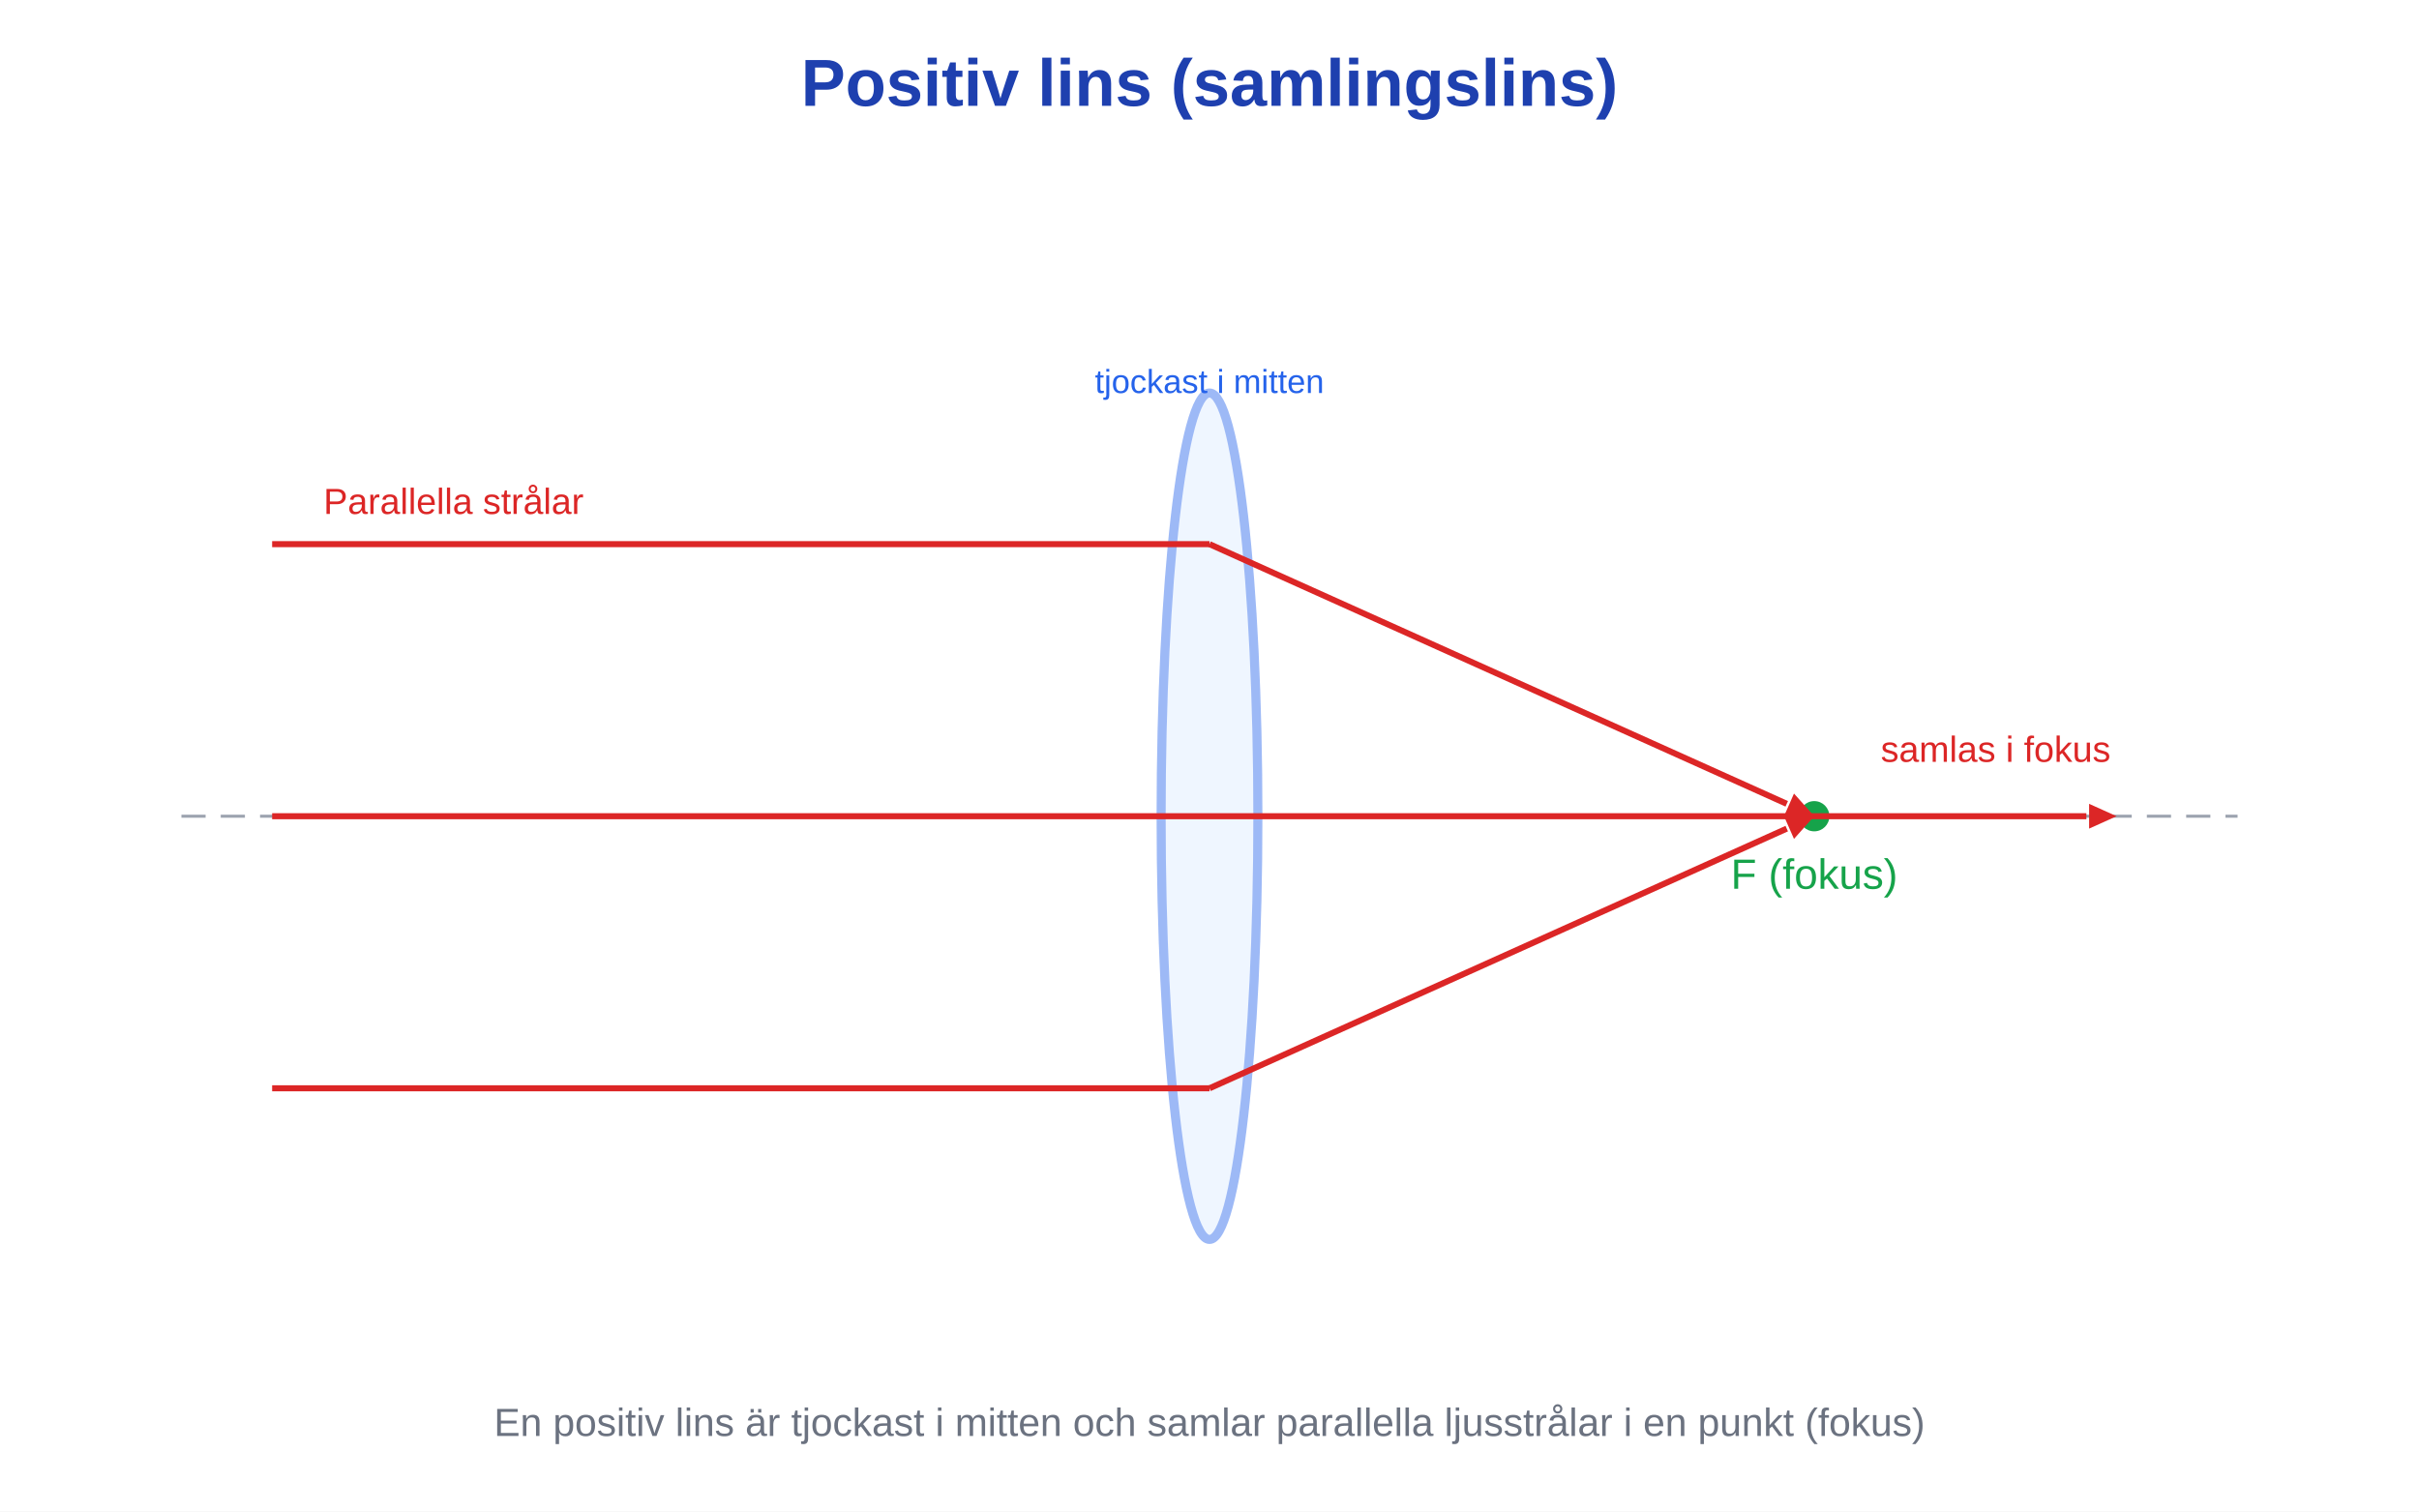
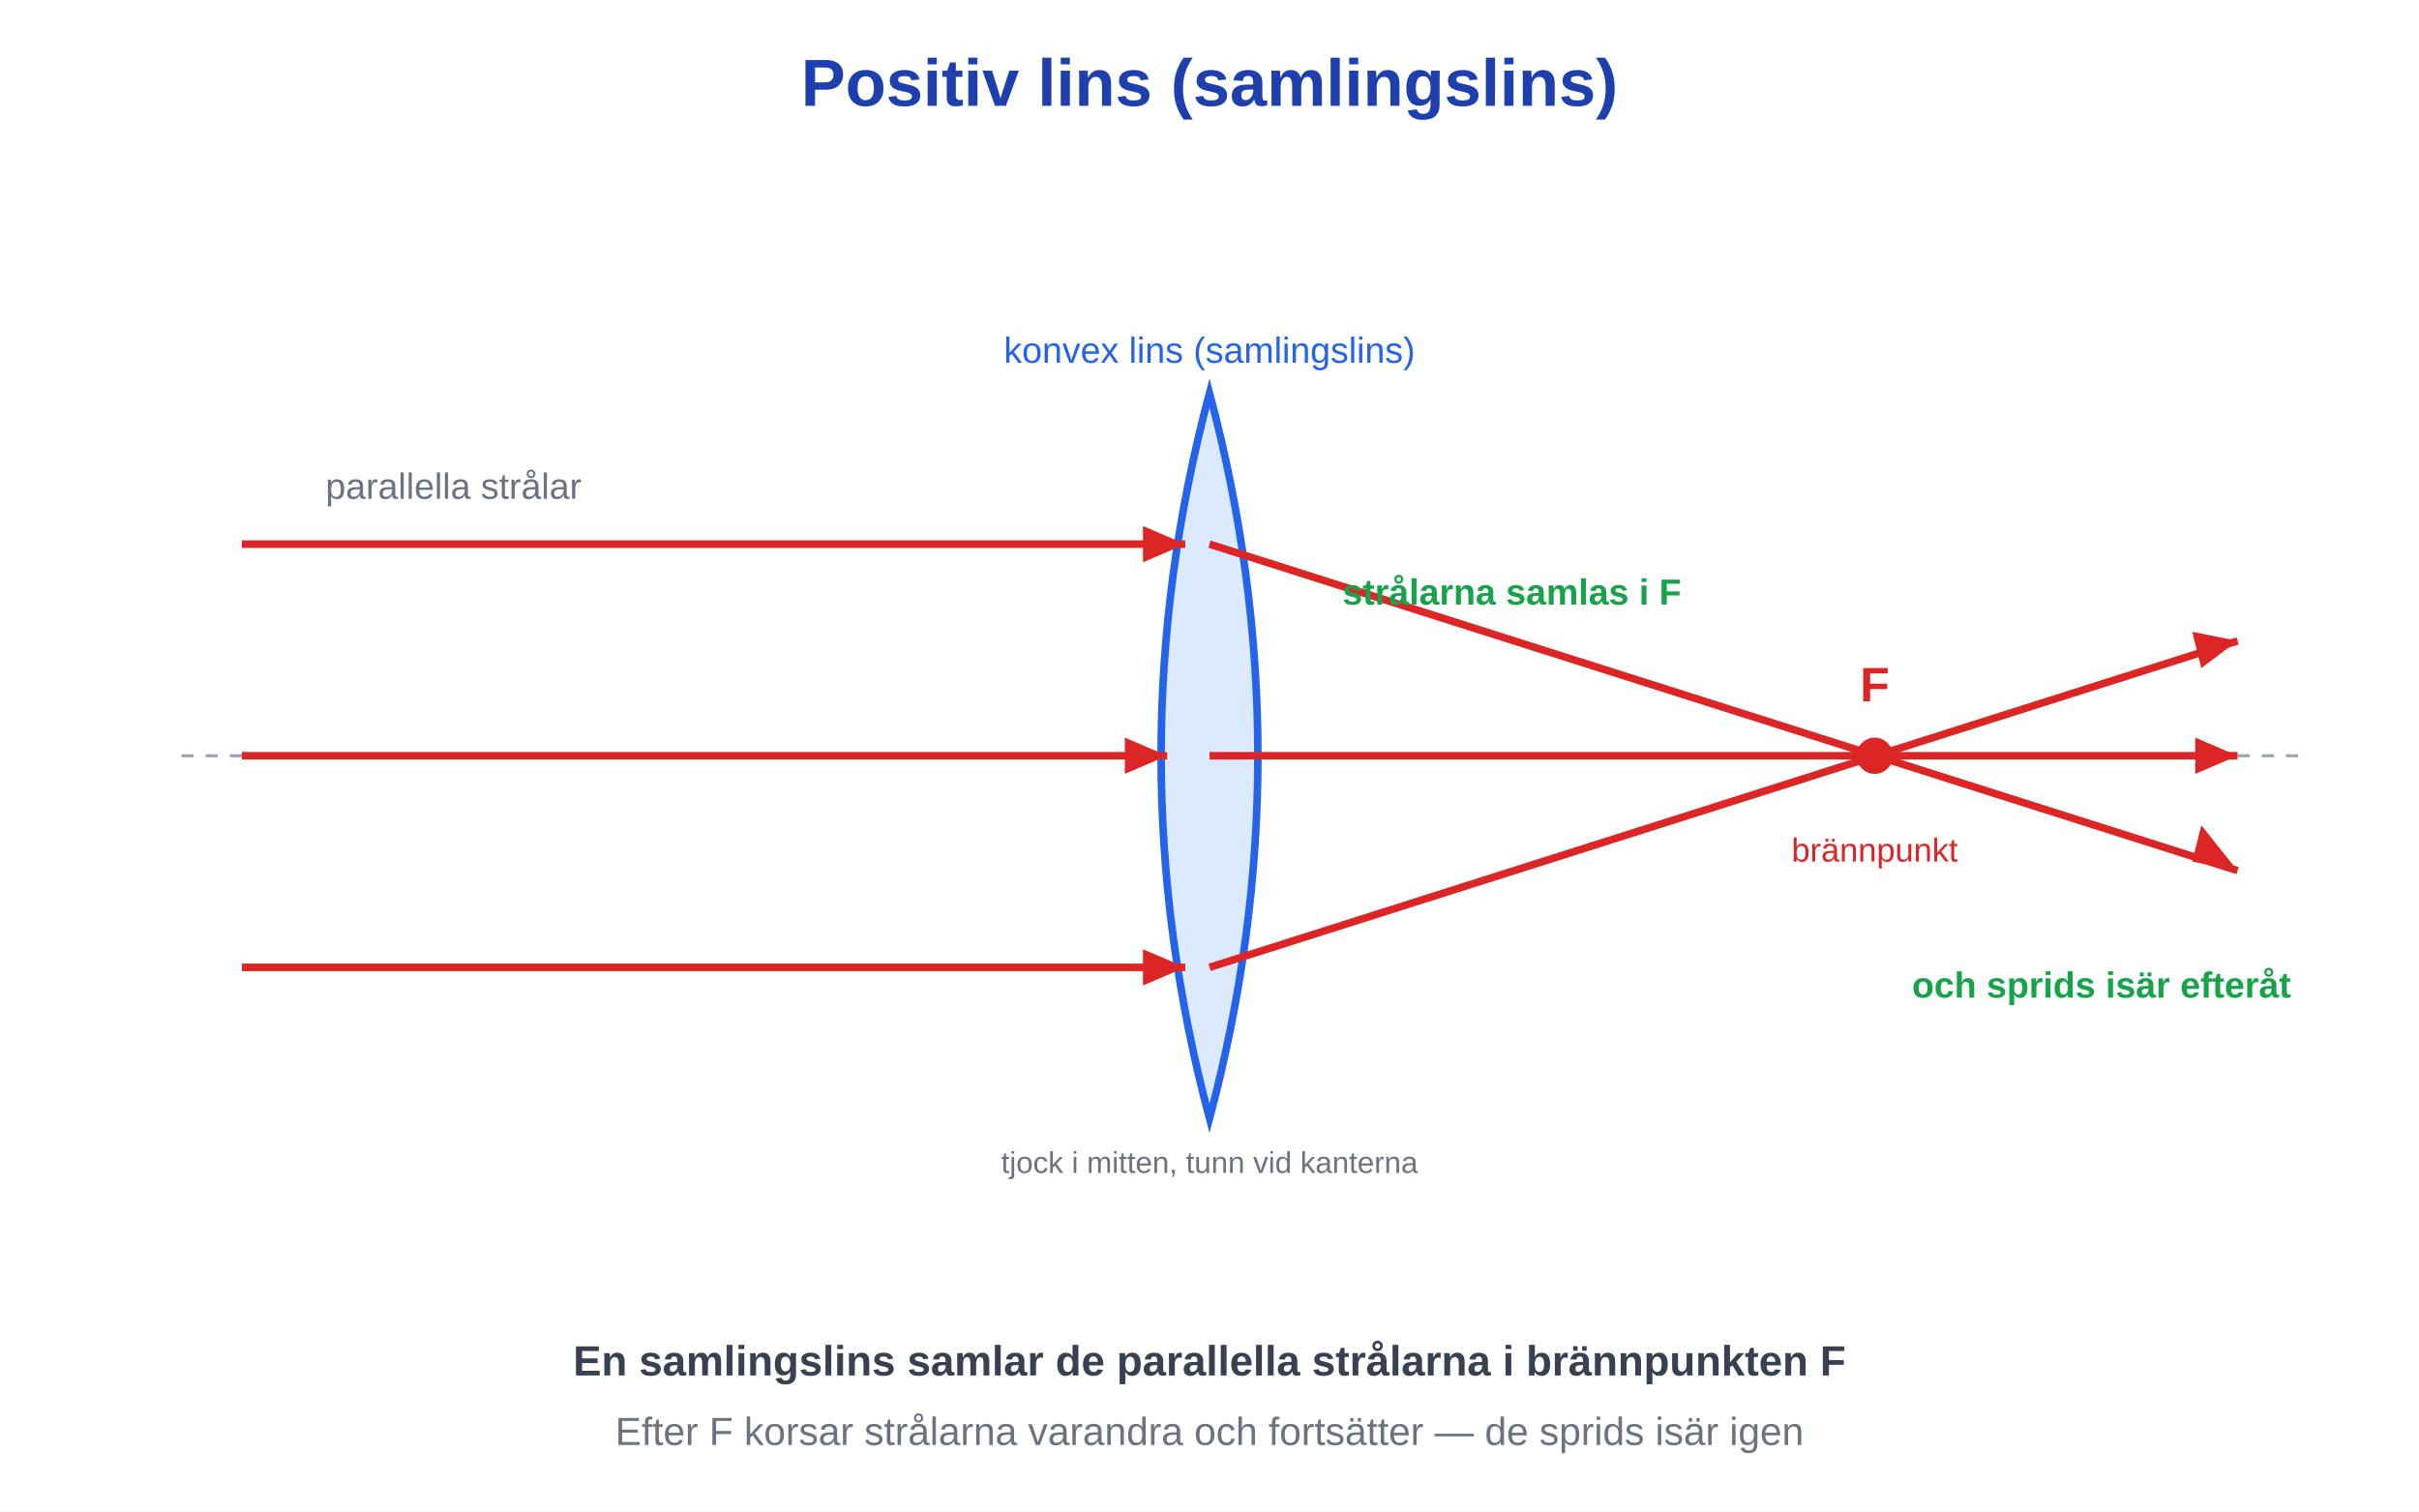
<svg xmlns="http://www.w3.org/2000/svg" viewBox="0 0 800 500" width="800" height="500">
  <rect width="800" height="500" fill="white" />
  <text x="400" y="35" font-family="Arial,sans-serif" font-size="22" fill="#1e40af" text-anchor="middle" font-weight="bold">Positiv lins (samlingslins)</text>
-   <line x1="60" y1="270" x2="740" y2="270" stroke="#9ca3af" stroke-width="1" stroke-dasharray="8,5" />
-   <ellipse cx="400" cy="270" rx="16" ry="140" stroke="#2563eb" stroke-width="3" fill="#dbeafe" opacity="0.45" />
-   <text x="400" y="130" font-family="Arial,sans-serif" font-size="11" fill="#2563eb" text-anchor="middle">tjockast i mitten</text>
-   <circle cx="600" cy="270" r="5" fill="#16a34a" />
-   <text x="600" y="294" font-family="Arial,sans-serif" font-size="14" fill="#16a34a" text-anchor="middle">F (fokus)</text>
-   <line x1="90" y1="180" x2="400.0" y2="180.0" stroke="#dc2626" stroke-width="2" />
-   <polygon points="400,180 400.0,180.0 400.0,180.0" fill="#dc2626" />
-   <line x1="90" y1="270" x2="400.0" y2="270.0" stroke="#dc2626" stroke-width="2" />
-   <polygon points="400,270 400.0,270.0 400.0,270.0" fill="#dc2626" />
-   <line x1="90" y1="360" x2="400.0" y2="360.0" stroke="#dc2626" stroke-width="2" />
-   <polygon points="400,360 400.0,360.0 400.0,360.0" fill="#dc2626" />
-   <line x1="400" y1="180" x2="590.9" y2="265.9" stroke="#dc2626" stroke-width="2" />
-   <polygon points="600,270 590.0,270.0 593.3,262.5" fill="#dc2626" />
-   <line x1="400" y1="360" x2="590.9" y2="274.1" stroke="#dc2626" stroke-width="2" />
-   <polygon points="600,270 593.3,277.5 590.0,270.0" fill="#dc2626" />
-   <line x1="400" y1="270" x2="690.0" y2="270.0" stroke="#dc2626" stroke-width="2" />
-   <polygon points="700,270 690.9,274.1 690.9,265.9" fill="#dc2626" />
-   <text x="150" y="170" font-family="Arial,sans-serif" font-size="12" fill="#dc2626" text-anchor="middle">Parallella strålar</text>
-   <text x="660" y="252" font-family="Arial,sans-serif" font-size="12" fill="#dc2626" text-anchor="middle">samlas i fokus</text>
-   <text x="400" y="475" font-family="Arial,sans-serif" font-size="13" fill="#6b7280" text-anchor="middle">En positiv lins är tjockast i mitten och samlar parallella ljusstrålar i en punkt (fokus)</text>
+   <line x1="60" y1="250" x2="760" y2="250" stroke="#9ca3af" stroke-width="1" stroke-dasharray="4,4" />
+   <path d="M 400 130 Q 432 250 400 370 Q 368 250 400 130 Z" fill="#dbeafe" stroke="#2563eb" stroke-width="2.5" />
+   <text x="400" y="120" font-family="Arial,sans-serif" font-size="12" fill="#2563eb" text-anchor="middle">konvex lins (samlingslins)</text>
+   <text x="400" y="388" font-family="Arial,sans-serif" font-size="10" fill="#6b7280" text-anchor="middle">tjock i mitten, tunn vid kanterna</text>
+   <circle cx="620" cy="250" r="6" fill="#dc2626" />
+   <text x="620" y="232" font-family="Arial,sans-serif" font-size="16" fill="#dc2626" text-anchor="middle" font-weight="bold">F</text>
+   <text x="620" y="285" font-family="Arial,sans-serif" font-size="11" fill="#dc2626" text-anchor="middle">brännpunkt</text>
+   <line x1="80" y1="180" x2="392" y2="180" stroke="#dc2626" stroke-width="2.5" />
+   <polygon points="392,180 378,174 378,186" fill="#dc2626" />
+   <line x1="80" y1="250" x2="386" y2="250" stroke="#dc2626" stroke-width="2.5" />
+   <polygon points="386,250 372,244 372,256" fill="#dc2626" />
+   <line x1="80" y1="320" x2="392" y2="320" stroke="#dc2626" stroke-width="2.5" />
+   <polygon points="392,320 378,314 378,326" fill="#dc2626" />
+   <text x="150" y="165" font-family="Arial,sans-serif" font-size="12" fill="#6b7280" text-anchor="middle">parallella strålar</text>
+   <line x1="400" y1="180" x2="740" y2="288" stroke="#dc2626" stroke-width="2.5" />
+   <polygon points="740,288 725,285 728,273" fill="#dc2626" />
+   <line x1="400" y1="250" x2="740" y2="250" stroke="#dc2626" stroke-width="2.5" />
+   <polygon points="740,250 726,244 726,256" fill="#dc2626" />
+   <line x1="400" y1="320" x2="740" y2="212" stroke="#dc2626" stroke-width="2.5" />
+   <polygon points="740,212 728,221 725,209" fill="#dc2626" />
+   <text x="500" y="200" font-family="Arial,sans-serif" font-size="12" fill="#16a34a" text-anchor="middle" font-weight="bold">strålarna samlas i F</text>
+   <text x="695" y="330" font-family="Arial,sans-serif" font-size="12" fill="#16a34a" text-anchor="middle" font-weight="bold">och sprids isär efteråt</text>
+   <text x="400" y="455" font-family="Arial,sans-serif" font-size="14" fill="#374151" text-anchor="middle" font-weight="bold">En samlingslins samlar de parallella strålarna i brännpunkten F</text>
+   <text x="400" y="478" font-family="Arial,sans-serif" font-size="13" fill="#6b7280" text-anchor="middle">Efter F korsar strålarna varandra och fortsätter — de sprids isär igen</text>
</svg>
